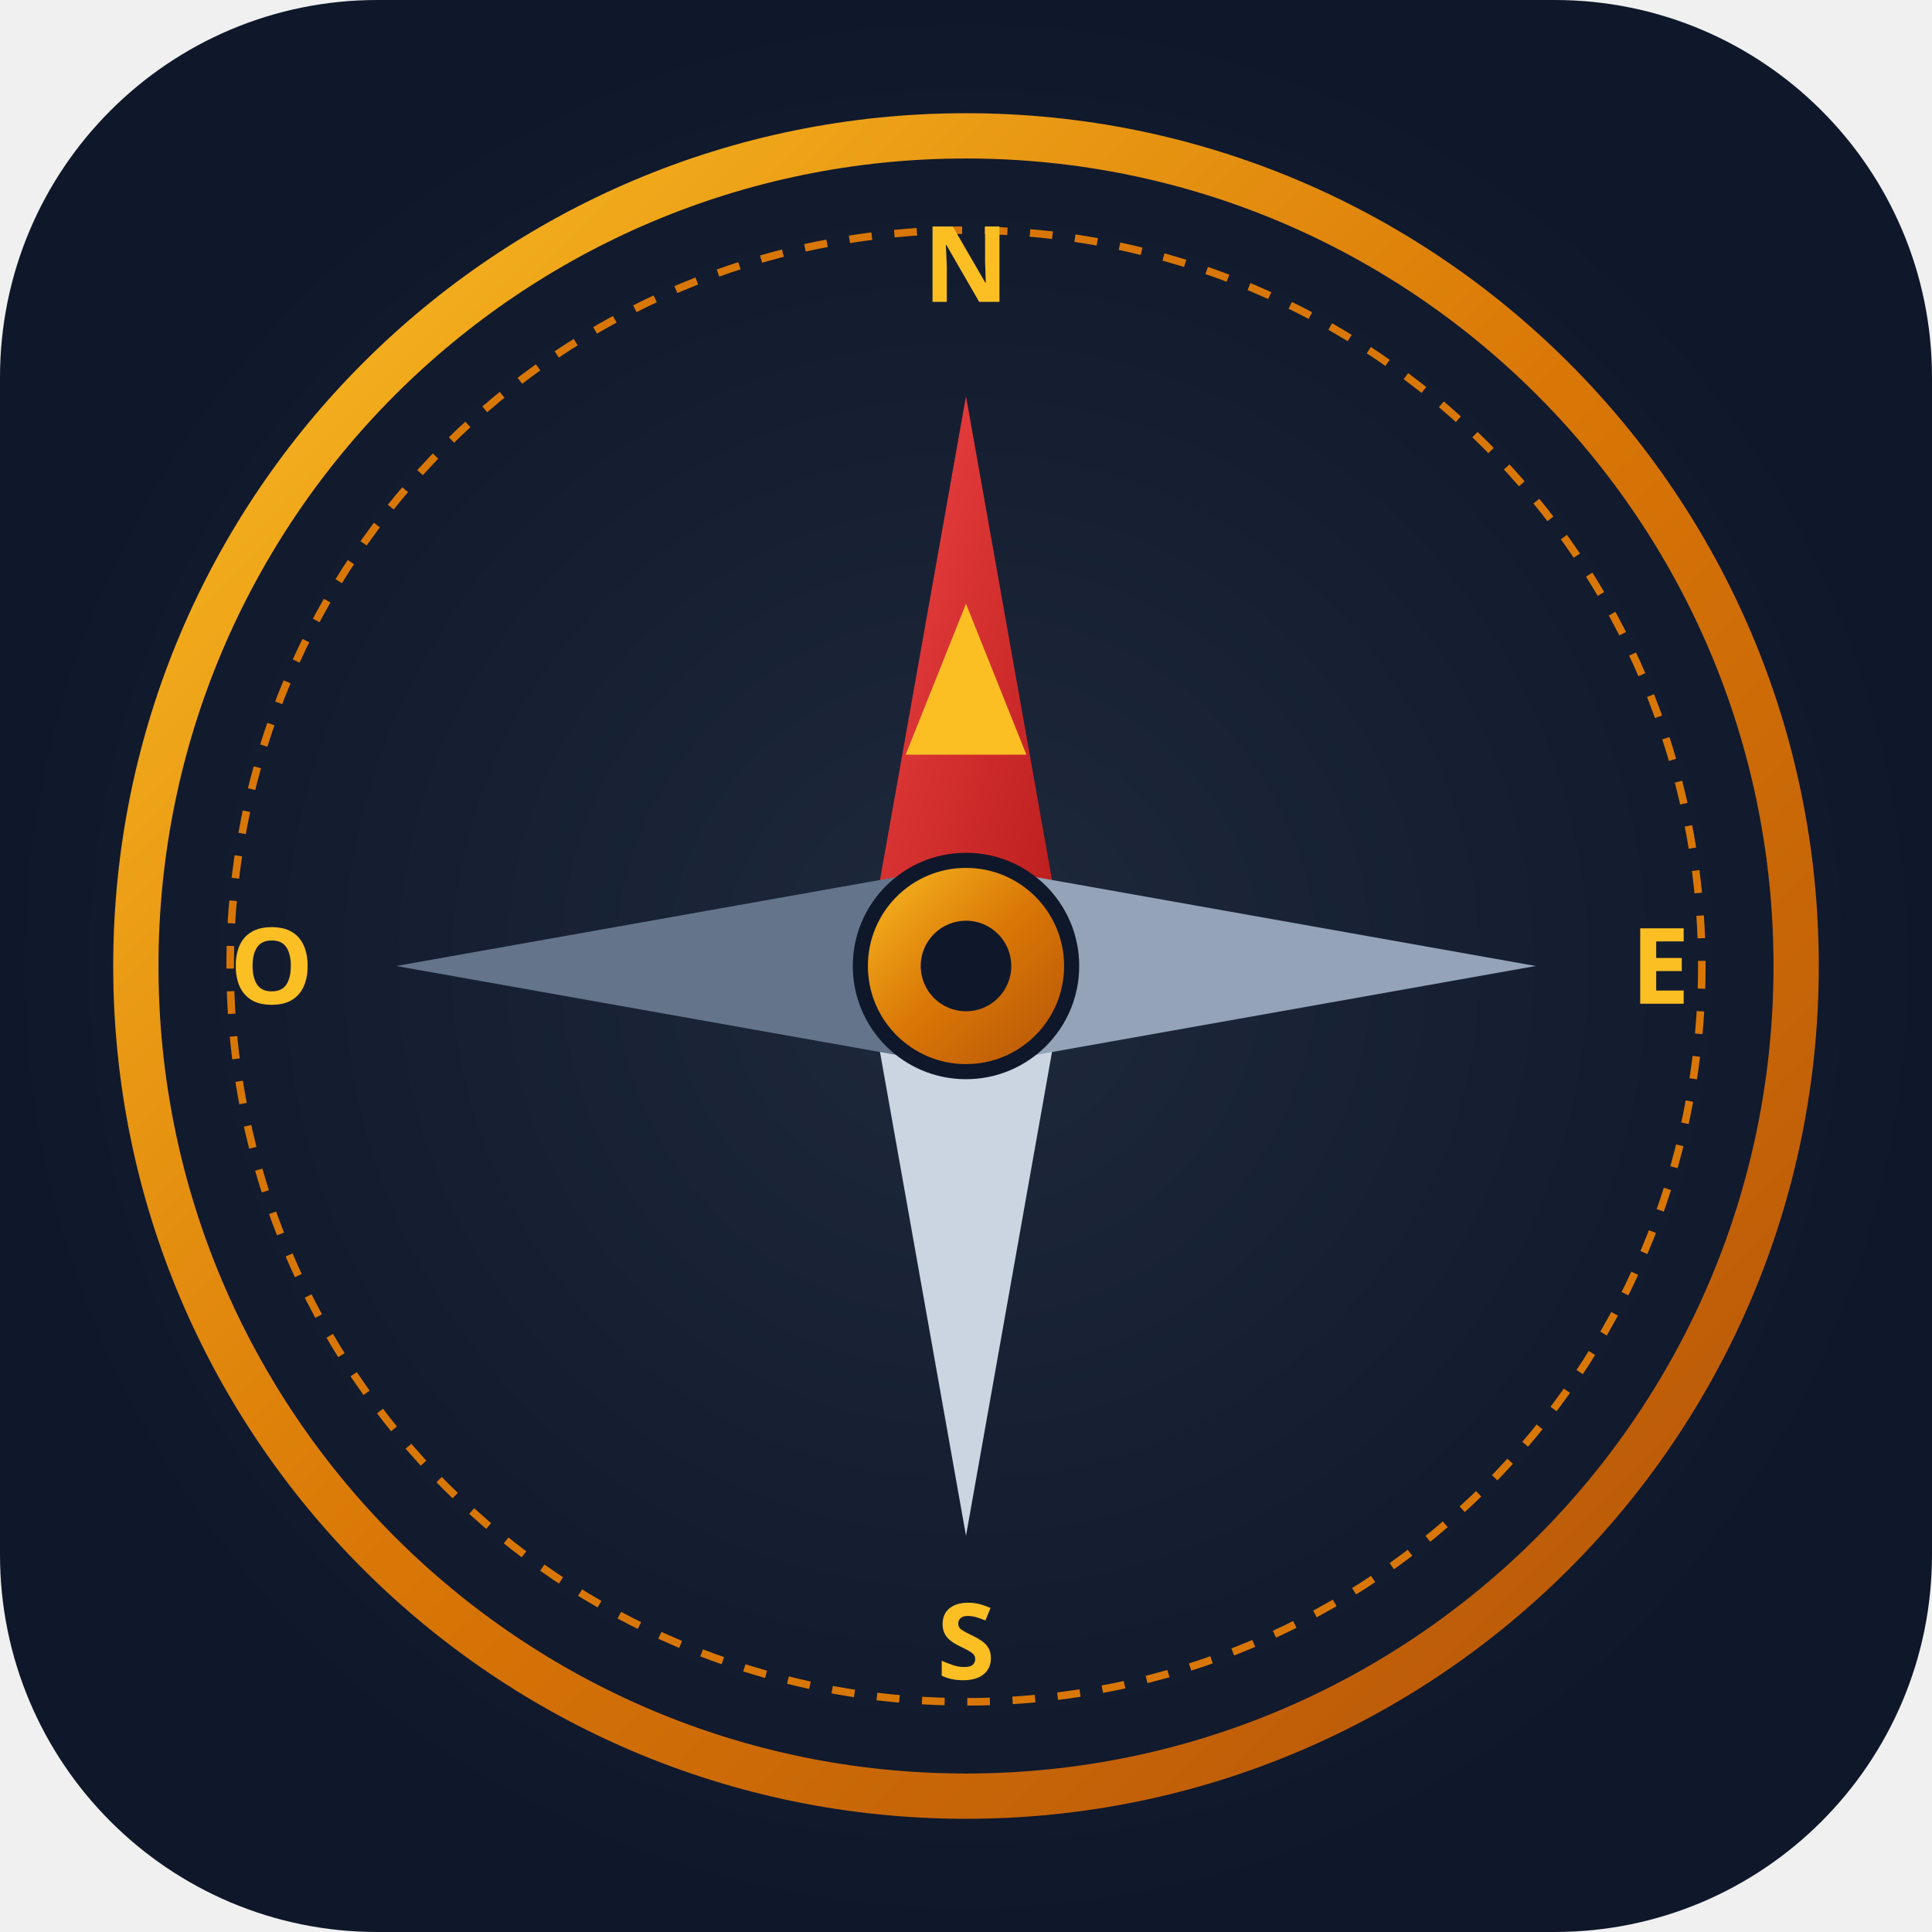
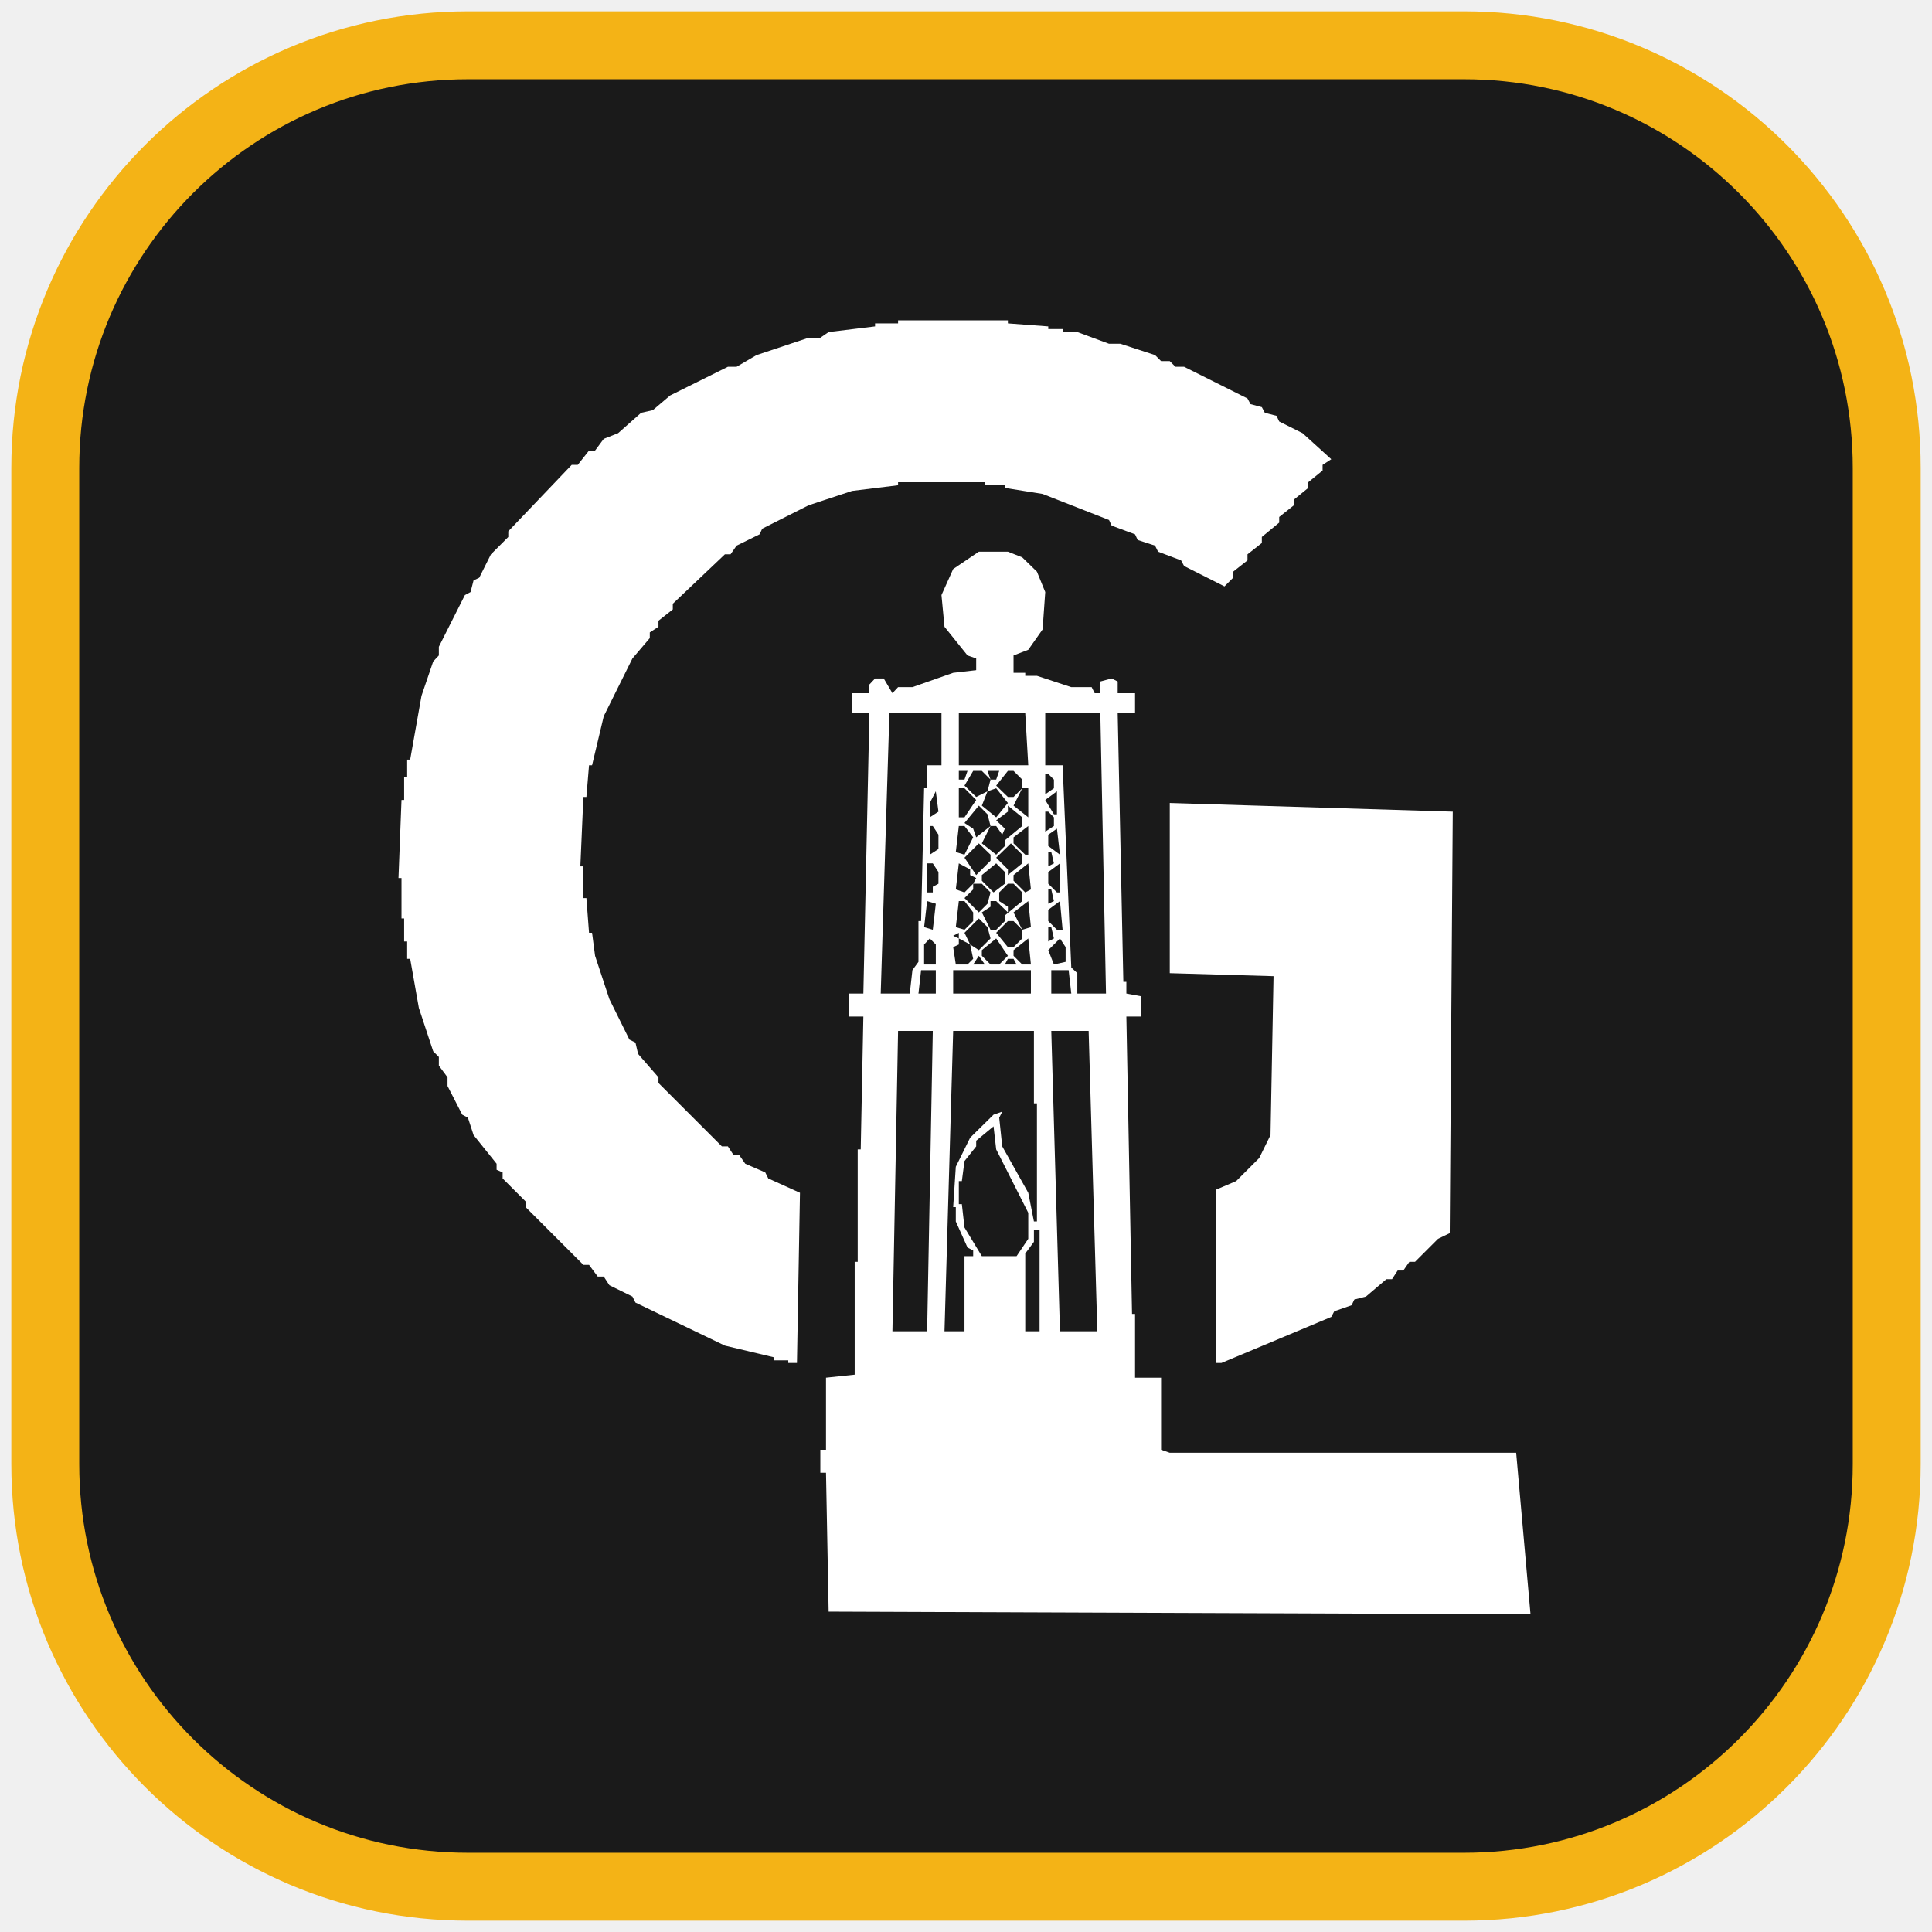
<svg xmlns="http://www.w3.org/2000/svg" viewBox="0 0 512 512" width="512" height="512">
-   <defs>
-     <radialGradient id="bgGrad" cx="50%" cy="50%" r="50%">
-       <stop offset="0%" stop-color="#1e293b" />
-       <stop offset="100%" stop-color="#0f172a" />
-     </radialGradient>
-     <linearGradient id="goldGrad" x1="0%" y1="0%" x2="100%" y2="100%">
-       <stop offset="0%" stop-color="#fbbf24" />
-       <stop offset="50%" stop-color="#d97706" />
-       <stop offset="100%" stop-color="#b45309" />
-     </linearGradient>
-     <linearGradient id="redGrad" x1="0%" y1="0%" x2="100%" y2="100%">
-       <stop offset="0%" stop-color="#ef4444" />
-       <stop offset="100%" stop-color="#b91c1c" />
-     </linearGradient>
-   </defs>
-   <rect width="512" height="512" rx="100" fill="url(#bgGrad)" />
-   <circle cx="256" cy="256" r="220" fill="none" stroke="url(#goldGrad)" stroke-width="12" />
-   <circle cx="256" cy="256" r="195" fill="none" stroke="#d97706" stroke-width="2" stroke-dasharray="6 6" />
-   <text x="256" y="80" font-family="system-ui, sans-serif" font-weight="900" font-size="28" fill="#fbbf24" text-anchor="middle">N</text>
-   <text x="256" y="445" font-family="system-ui, sans-serif" font-weight="900" font-size="28" fill="#fbbf24" text-anchor="middle">S</text>
-   <text x="440" y="266" font-family="system-ui, sans-serif" font-weight="900" font-size="28" fill="#fbbf24" text-anchor="middle">E</text>
-   <text x="72" y="266" font-family="system-ui, sans-serif" font-weight="900" font-size="28" fill="#fbbf24" text-anchor="middle">O</text>
-   <polygon points="256,105 280,240 256,256 232,240" fill="url(#redGrad)" />
-   <polygon points="256,407 280,272 256,256 232,272" fill="#cbd5e1" />
-   <polygon points="407,256 272,232 256,256 272,280" fill="#94a3b8" />
-   <polygon points="105,256 240,232 256,256 240,280" fill="#64748b" />
-   <circle cx="256" cy="256" r="28" fill="url(#goldGrad)" stroke="#0f172a" stroke-width="4" />
-   <circle cx="256" cy="256" r="12" fill="#0f172a" />
-   <path d="M 240 200 L 256 160 L 272 200 Z" fill="#fbbf24" />
+   <rect x="12" y="12" width="488" height="488" rx="112" fill="#1A1A1A" stroke="#F4B316" stroke-width="18" />
+   <path fill="#FFFFFF" fill-rule="evenodd" d="M238.0,84.9L267.1,84.9L267.1,85.7L277.8,86.5L277.8,87.2L281.6,87.2L281.6,88.0L285.5,88.0L293.9,91.1L296.9,91.1L306.1,94.1L307.7,95.7L310.0,95.7L311.5,97.2L313.8,97.2L330.6,105.6L331.4,107.1L334.4,107.9L335.2,109.4L338.3,110.2L339.0,111.7L345.2,114.8L352.8,121.7L350.5,123.2L350.5,124.7L346.7,127.8L346.7,129.3L342.9,132.4L342.9,133.9L339.0,137.0L339.0,138.5L334.4,142.3L334.4,143.9L330.6,146.9L330.6,148.5L326.8,151.5L326.8,153.1L324.5,155.4L313.8,150.0L313.0,148.5L306.9,146.2L306.1,144.6L301.5,143.1L300.8,141.6L294.6,139.3L293.9,137.8L276.3,130.9L266.3,129.3L266.3,128.6L261.0,128.6L261.0,127.8L238.0,127.8L238.0,128.6L225.8,130.1L214.3,133.9L202.0,140.1L201.3,141.6L195.2,144.6L193.6,146.9L192.1,146.9L178.3,160.0L178.3,161.5L174.5,164.5L174.5,166.1L172.2,167.6L172.2,169.1L167.6,174.5L160.0,189.8L156.9,202.8L156.1,202.8L155.4,211.2L154.6,211.2L153.8,229.6L154.6,229.6L154.6,238.0L155.4,238.0L156.1,247.2L156.9,247.2L157.7,253.3L161.5,264.8L166.8,275.5L168.4,276.3L169.1,279.3L174.5,285.5L174.5,287.0L191.3,303.8L192.9,303.8L194.4,306.1L195.9,306.1L197.5,308.4L202.8,310.7L203.6,312.3L212.0,316.1L211.2,361.2L208.9,361.2L208.9,360.5L205.1,360.5L205.1,359.7L192.1,356.6L168.4,345.2L167.6,343.6L161.5,340.6L160.0,338.3L158.4,338.3L156.1,335.2L154.6,335.2L139.3,319.9L139.3,318.4L133.2,312.3L133.2,310.7L131.6,310.0L131.6,308.4L125.5,300.8L124.0,296.2L122.5,295.4L118.6,287.8L118.6,285.5L116.3,282.4L116.3,280.1L114.8,278.6L111.0,267.1L108.7,254.1L107.9,254.1L107.9,249.5L107.1,249.5L107.1,243.4L106.4,243.4L106.4,232.7L105.6,232.7L106.4,212.0L107.1,212.0L107.1,205.9L107.9,205.9L107.9,201.3L108.7,201.3L111.7,184.4L114.8,175.3L116.3,173.7L116.3,171.4L123.2,157.7L124.7,156.9L125.5,153.8L127.0,153.1L130.1,146.9L134.7,142.3L134.7,140.8L151.5,123.2L153.1,123.2L156.1,119.4L157.7,119.4L160.0,116.3L163.8,114.8L169.9,109.4L173.0,108.7L177.6,104.8L192.9,97.2L195.2,97.2L200.5,94.1L214.3,89.5L217.4,89.5L219.6,88.0L231.9,86.5L231.9,85.7L238.0,85.7ZM259.4,146.2L267.1,146.2L270.9,147.7L274.8,151.5L277.0,156.9L276.3,166.8L272.5,172.2L268.6,173.7L268.6,178.3L271.7,178.3L271.7,179.1L274.8,179.1L283.9,182.1L289.3,182.1L290.1,183.7L291.6,183.7L291.6,180.6L294.6,179.8L296.2,180.6L296.2,183.7L300.8,183.7L300.8,189.0L296.2,189.0L297.7,260.2L298.5,260.2L298.5,263.3L302.3,264.0L302.3,269.4L298.5,269.4L300.0,348.2L300.8,348.2L300.8,365.1L307.7,365.1L307.7,384.2L310.0,385.0L401.8,385.0L405.6,427.8L219.6,427.1L218.9,390.3L217.4,390.3L217.4,384.2L218.9,384.2L218.9,365.1L226.5,364.3L226.5,334.4L227.3,334.4L227.3,304.6L228.1,304.6L228.8,269.4L225.0,269.4L225.0,263.3L228.8,263.3L230.4,189.0L225.8,189.0L225.8,183.7L230.4,183.7L230.4,181.4L231.9,179.8L234.2,179.8L236.5,183.7L238.0,182.1L241.8,182.1L252.6,178.3L258.7,177.6L258.7,174.5L256.4,173.7L250.3,166.1L249.5,157.7L252.6,150.8ZM235.7,189.0L233.4,263.3L241.1,263.3L241.8,257.1L243.4,254.9L243.4,244.1L244.1,244.1L244.9,208.9L245.7,208.9L245.7,202.8L249.5,202.8L249.5,189.0ZM254.1,189.0L254.1,202.8L272.5,202.8L271.7,189.0ZM277.0,189.0L277.0,202.8L281.6,202.8L283.9,256.4L285.5,257.9L285.5,263.3L293.1,263.3L291.6,189.0ZM254.1,204.3L254.1,206.6L255.6,206.6L256.4,204.3ZM257.9,204.3L255.6,208.2L258.7,211.2L261.7,209.7L260.2,213.5L264.0,216.6L267.1,212.8L264.0,208.9L261.7,209.7L262.5,206.6L264.0,206.6L264.8,204.3L261.7,204.3L262.5,206.6L260.2,204.3ZM267.1,204.3L264.0,208.2L267.1,211.2L268.6,211.2L270.9,208.9L268.6,213.5L272.5,216.6L272.5,208.9L270.9,208.9L270.9,206.6L268.6,204.3ZM277.8,205.1L277.0,205.1L277.0,210.5L279.3,208.9L279.3,206.6ZM254.1,208.9L254.1,216.6L255.6,216.6L258.7,212.0L255.6,208.9ZM248.0,209.7L246.4,212.8L246.4,216.6L248.7,215.1ZM280.1,209.7L277.0,212.0L279.3,215.8L280.1,215.8ZM259.4,213.5L255.6,218.1L257.9,219.6L258.7,221.9L262.5,218.9L260.2,223.5L264.0,226.5L266.3,224.2L266.3,222.7L270.9,218.9L270.9,216.6L267.1,213.5L267.1,215.1L264.0,217.4L266.3,219.6L265.6,221.2L264.0,218.9L262.5,218.9L261.7,215.8ZM310.0,212.8L385.0,215.1L384.2,326.8L381.1,328.3L375.0,334.4L373.5,334.4L371.9,336.7L370.4,336.7L368.9,339.0L367.4,339.0L362.0,343.6L358.9,344.4L358.2,345.9L353.6,347.5L352.8,349.0L323.7,361.2L322.2,361.2L322.2,315.3L327.6,313.0L333.7,306.9L336.7,300.8L337.5,258.7L310.0,257.9ZM277.8,215.1L277.0,215.1L277.0,220.4L279.3,218.9L279.3,216.6ZM247.2,218.9L246.4,218.9L246.4,226.5L248.7,225.0L248.7,221.2ZM254.1,218.9L253.3,225.8L255.6,226.5L257.9,221.9L255.6,218.9ZM272.5,218.9L268.6,221.9L268.6,223.5L271.7,226.5L272.5,226.5ZM280.1,219.6L277.8,221.2L277.8,224.2L280.9,226.5ZM259.4,223.5L255.6,227.3L258.7,231.9L262.5,228.1L262.5,226.5ZM267.9,223.5L264.0,227.3L267.1,230.4L267.1,231.9L270.9,228.8L270.9,226.5ZM278.6,225.8L277.8,225.8L277.8,229.6L279.3,228.8ZM245.7,228.8L245.7,236.5L247.2,236.5L247.2,235.0L248.7,234.2L248.7,231.1L247.2,228.8ZM254.1,228.8L253.3,235.7L255.6,236.5L257.9,234.2L257.9,235.7L255.6,238.0L259.4,241.8L261.7,239.5L262.5,236.5L260.2,234.2L257.9,234.2L258.7,232.7L257.1,231.9L257.1,230.4ZM264.0,228.8L260.2,231.9L260.2,233.4L263.3,236.5L266.3,234.2L266.3,231.1ZM272.5,228.8L268.6,231.9L268.6,233.4L271.7,236.5L273.2,235.7ZM280.9,228.8L277.8,231.1L277.8,234.2L280.1,236.5L280.9,236.5ZM267.1,234.2L264.8,236.5L264.8,238.8L267.1,240.3L267.1,241.8L264.0,238.8L262.5,238.8L262.5,240.3L260.2,241.8L262.5,246.4L264.0,246.4L266.3,244.1L266.3,242.6L270.9,238.8L270.9,236.5L268.6,234.2ZM278.6,235.7L277.8,235.7L277.8,239.5L279.3,238.8ZM245.7,238.8L244.9,245.7L247.2,246.4L248.0,239.5ZM254.1,238.8L253.3,245.7L255.6,246.4L257.9,244.1L257.9,241.8L255.6,238.8ZM272.5,238.8L268.6,241.8L270.9,246.4L268.6,244.1L267.1,244.1L264.0,247.2L267.1,251.0L268.6,251.0L270.9,248.7L270.9,246.4L273.2,245.7ZM280.9,238.8L277.8,241.1L277.8,244.1L280.1,246.4L281.6,246.4ZM259.4,243.4L255.6,247.2L257.1,250.3L254.1,248.7L254.1,247.2L252.6,248.0L254.1,248.7L254.1,250.3L252.6,251.0L253.3,255.6L256.4,255.6L257.9,254.1L257.1,250.3L259.4,251.8L262.5,248.7L261.7,245.7ZM278.6,245.7L277.8,245.7L277.8,249.5L279.3,248.7ZM246.4,248.7L244.9,250.3L244.9,255.6L248.0,255.6L248.0,250.3ZM264.0,248.7L260.2,251.8L260.2,253.3L262.5,255.6L264.8,255.6L267.1,253.3ZM272.5,248.7L268.6,251.8L268.6,253.3L270.9,255.6L273.2,255.6ZM280.9,248.7L277.8,251.8L279.3,255.6L282.4,254.9L282.4,251.0ZM259.4,253.3L257.9,255.6L261.0,255.6ZM267.1,254.1L266.3,255.6L269.4,255.6L268.6,254.1ZM244.1,257.1L243.4,263.3L248.0,263.3L248.0,257.1ZM252.6,257.1L252.6,263.3L273.2,263.3L273.2,257.1ZM278.6,257.1L278.6,263.3L283.9,263.3L283.2,257.1ZM238.0,273.2L236.5,352.8L245.7,352.8L247.2,273.2ZM252.6,273.2L250.3,352.8L255.6,352.8L255.6,332.9L257.9,332.9L257.9,331.4L256.4,330.6L253.3,323.7L253.3,319.9L252.6,319.9L253.3,309.2L257.1,301.5L263.3,295.4L265.6,294.6L264.8,296.2L265.6,303.8L272.5,316.1L274.0,323.7L274.8,323.7L274.8,292.4L274.0,292.4L274.0,273.2ZM278.6,273.2L280.9,352.8L290.8,352.8L288.5,273.2ZM263.3,298.5L258.7,302.3L258.7,303.8L255.6,307.7L254.9,313.0L254.1,313.0L254.1,319.1L254.9,319.1L255.6,325.3L260.2,332.9L269.4,332.9L272.5,328.3L272.5,321.4L264.0,304.6ZM274.0,326.0L274.0,329.1L271.7,332.2L271.7,352.8L275.5,352.8L275.5,326.0Z" />
</svg>
